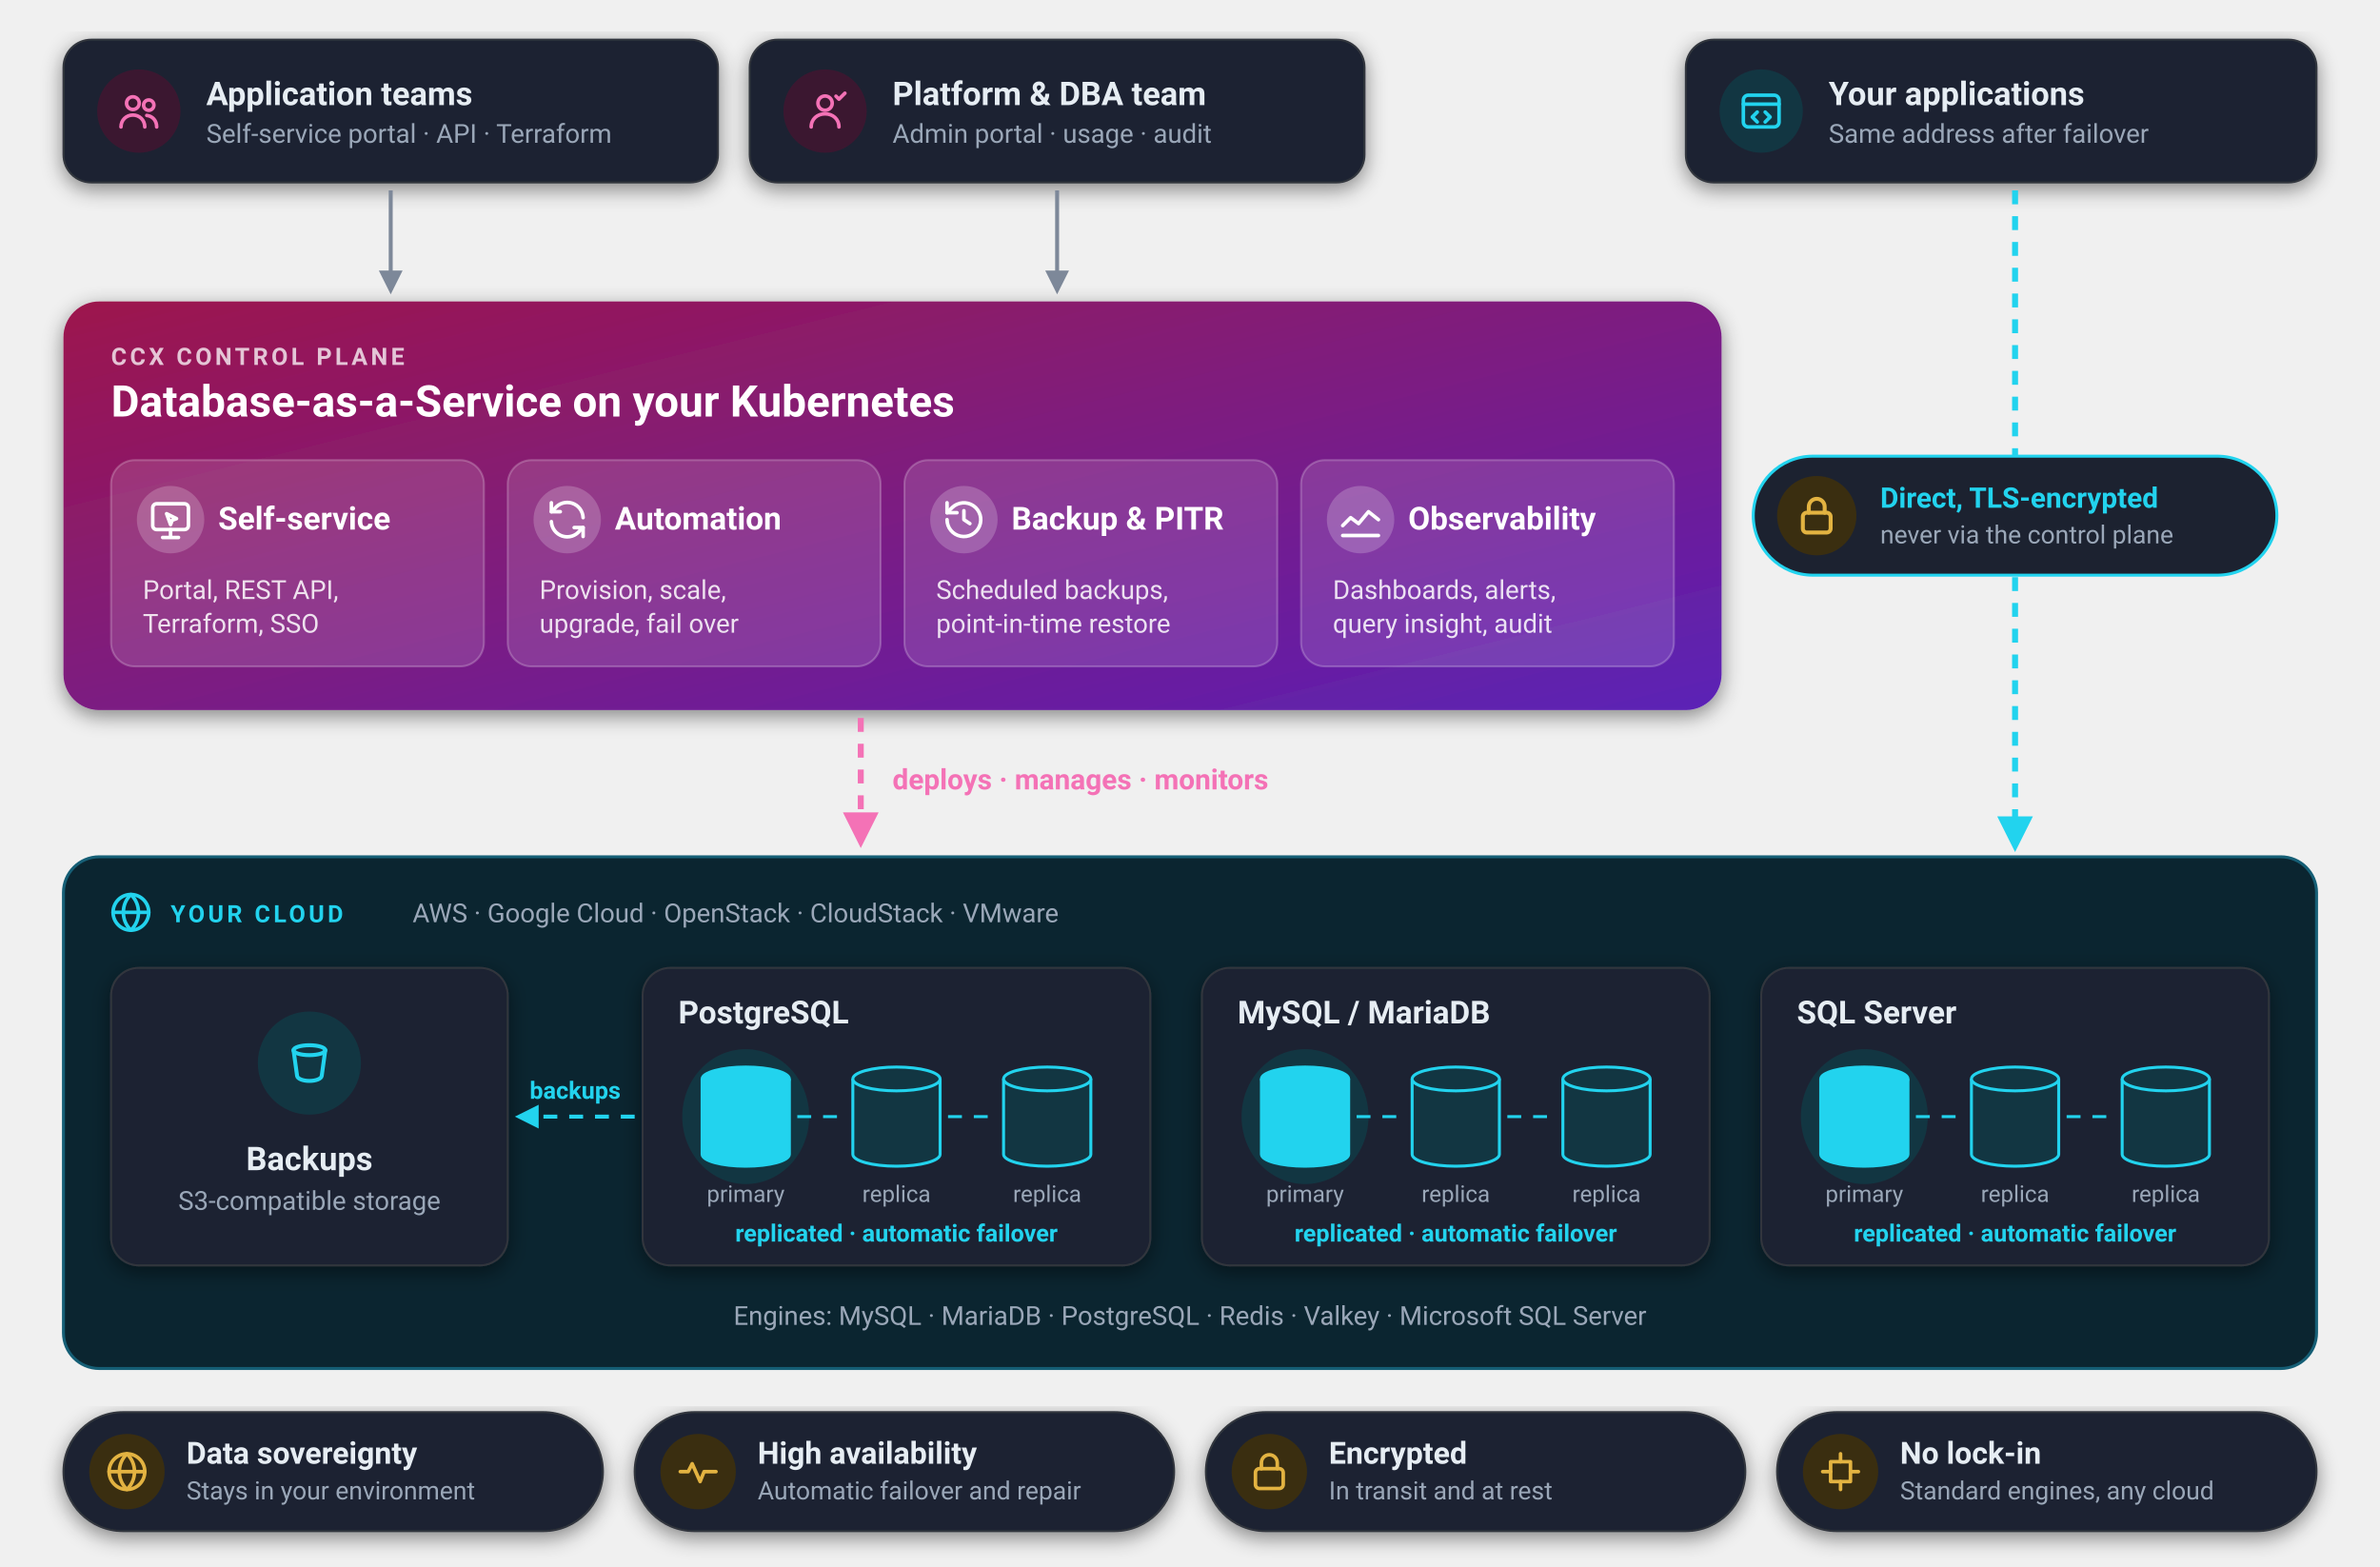
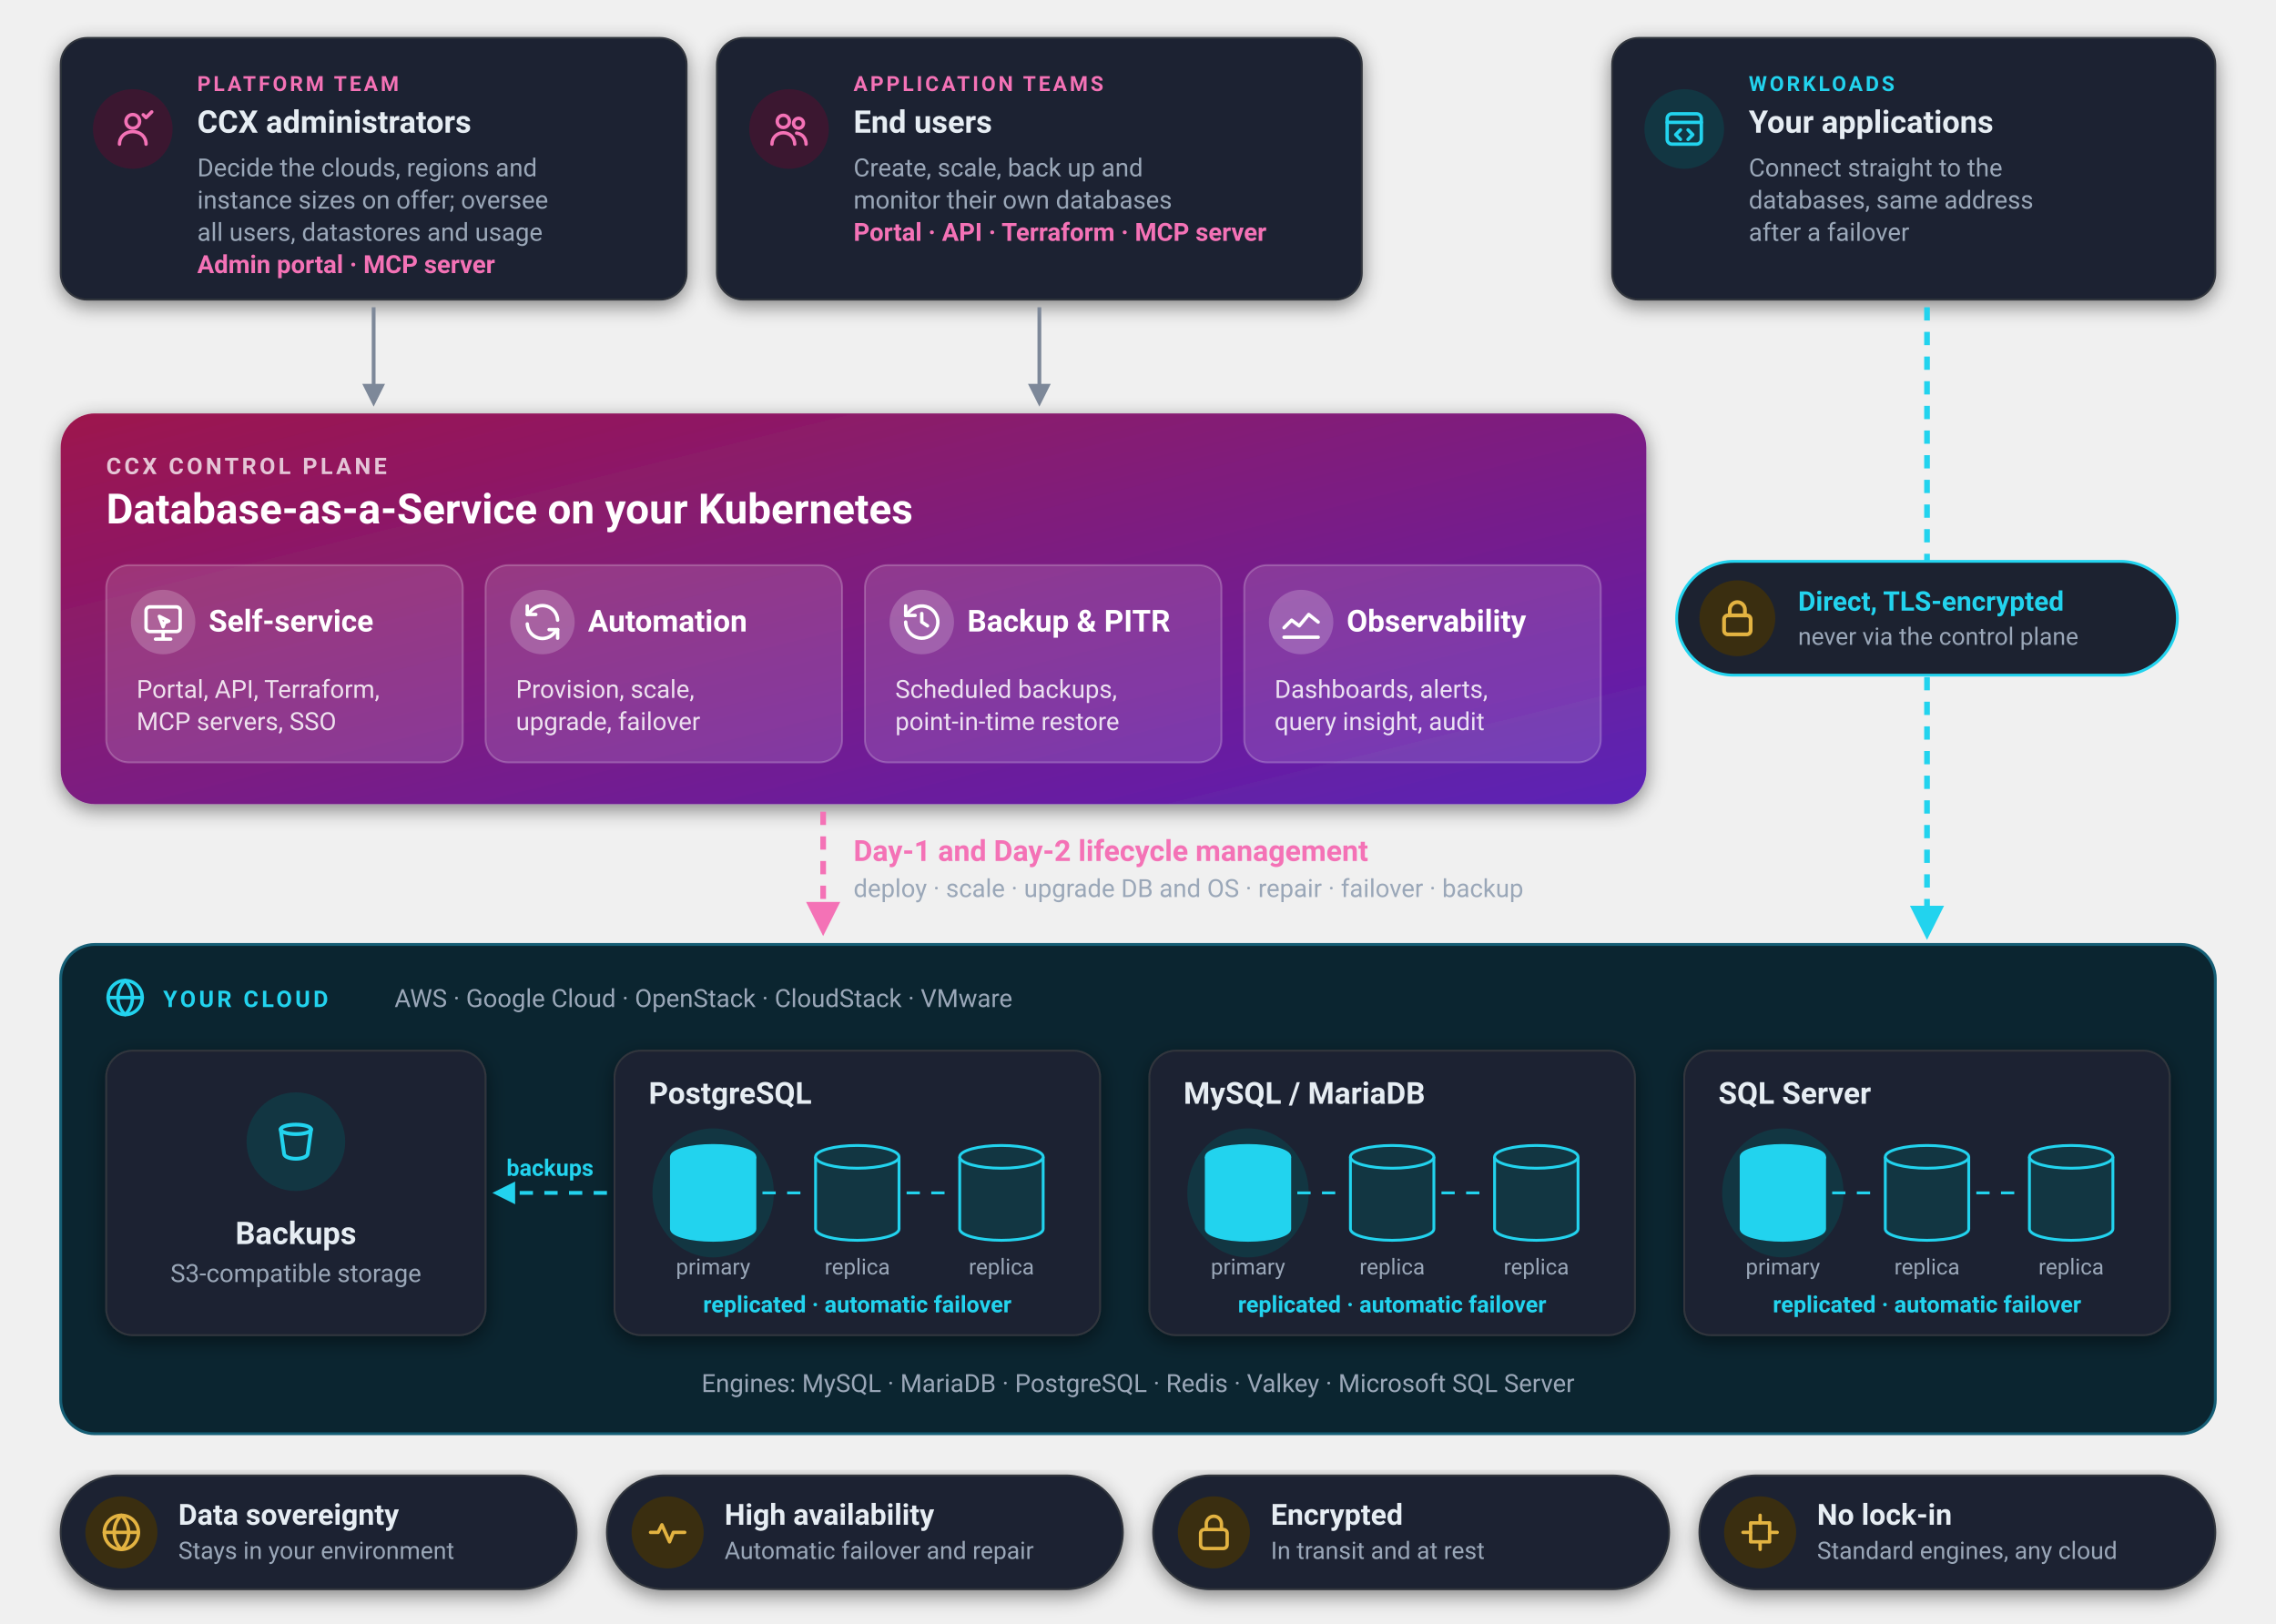
- <svg xmlns="http://www.w3.org/2000/svg" viewBox="0 0 1200 790" width="100%" role="img" aria-labelledby="ccxOvTitle ccxOvDesc" font-family="ui-sans-serif,system-ui,-apple-system,Segoe UI,Roboto,Helvetica,Arial,sans-serif">
+ <svg xmlns="http://www.w3.org/2000/svg" viewBox="0 0 1200 856" width="100%" role="img" aria-labelledby="ccxOvTitle ccxOvDesc" font-family="ui-sans-serif,system-ui,-apple-system,Segoe UI,Roboto,Helvetica,Arial,sans-serif">
  <defs>
    <linearGradient id="cpGrad" x1="0" y1="0" x2="1" y2="1">
      <stop offset="0" stop-color="#9d174d" />
      <stop offset="1" stop-color="#5b21b6" />
    </linearGradient>
    <filter id="sh" x="-10%" y="-10%" width="120%" height="140%">
      <feDropShadow dx="0" dy="3" stdDeviation="5" flood-color="#000000" flood-opacity="0.45" />
    </filter>
    <marker id="mA" viewBox="0 0 10 10" refX="8" refY="5" markerWidth="6" markerHeight="6" orient="auto">
      <path d="M0,0 L10,5 L0,10 z" fill="#7d8899" />
    </marker>
    <marker id="mCp" viewBox="0 0 10 10" refX="8" refY="5" markerWidth="6" markerHeight="6" orient="auto">
      <path d="M0,0 L10,5 L0,10 z" fill="#f472b6" />
    </marker>
    <marker id="mDp" viewBox="0 0 10 10" refX="8" refY="5" markerWidth="6" markerHeight="6" orient="auto">
      <path d="M0,0 L10,5 L0,10 z" fill="#22d3ee" />
    </marker>
  </defs>
  <style>.flow{stroke-dasharray:7 6;animation:flow 1.1s linear infinite}.flowSlow{animation-duration:2.2s}.pulse{animation:pulse 2.4s ease-in-out infinite;transform-box:fill-box;transform-origin:center}@keyframes flow{to{stroke-dashoffset:-13}}@keyframes pulse{0%,100%{opacity:.25}50%{opacity:.65}}@media (prefers-reduced-motion:reduce){.flow,.pulse{animation:none}}</style>
-   <rect x="32" y="20" width="330" height="72" rx="14" fill="#1c2230" stroke="#30363d" filter="url(#sh)" />
-   <circle cx="70" cy="56.0" r="21" fill="#3b1730" />
-   <g transform="translate(58,44.0)" fill="none" stroke="#f472b6" stroke-width="1.8" stroke-linecap="round" stroke-linejoin="round">
+   <rect x="32" y="20" width="330" height="138" rx="14" fill="#1c2230" stroke="#30363d" filter="url(#sh)" />
+   <circle cx="70" cy="68" r="21" fill="#3b1730" />
+   <g transform="translate(58,56)" fill="none" stroke="#f472b6" stroke-width="1.8" stroke-linecap="round" stroke-linejoin="round">
+     <circle cx="12" cy="8" r="3.6" />
+     <path d="M5 20c0-4 3.1-6.6 7-6.6s7 2.6 7 6.6" />
+     <path d="M17.5 4.5l1.5 1.5 3-3" />
+   </g>
+   <text x="104" y="48" font-size="11.0" font-weight="700" fill="#f472b6" letter-spacing="1.4">PLATFORM TEAM</text>
+   <text x="104" y="70" font-size="16.5" font-weight="700" fill="#e6edf3">CCX administrators</text>
+   <text x="104" y="93" font-size="13.2" font-weight="400" fill="#9aa7b8">Decide the clouds, regions and</text>
+   <text x="104" y="110" font-size="13.2" font-weight="400" fill="#9aa7b8">instance sizes on offer; oversee</text>
+   <text x="104" y="127" font-size="13.2" font-weight="400" fill="#9aa7b8">all users, datastores and usage</text>
+   <text x="104" y="144" font-size="13.2" font-weight="600" fill="#f472b6">Admin portal · MCP server</text>
+   <rect x="378" y="20" width="340" height="138" rx="14" fill="#1c2230" stroke="#30363d" filter="url(#sh)" />
+   <circle cx="416" cy="68" r="21" fill="#3b1730" />
+   <g transform="translate(404,56)" fill="none" stroke="#f472b6" stroke-width="1.8" stroke-linecap="round" stroke-linejoin="round">
    <circle cx="9" cy="8" r="3.2" />
    <path d="M3 20c0-3.5 2.7-6 6-6s6 2.5 6 6" />
    <circle cx="17" cy="9" r="2.6" />
    <path d="M16 14.2c2.9.3 5 2.6 5 5.8" />
  </g>
-   <text x="104" y="53.0" font-size="16.5" font-weight="700" fill="#e6edf3">Application teams</text>
-   <text x="104" y="72.0" font-size="13.2" fill="#9aa7b8">Self-service portal · API · Terraform</text>
-   <rect x="378" y="20" width="310" height="72" rx="14" fill="#1c2230" stroke="#30363d" filter="url(#sh)" />
-   <circle cx="416" cy="56.0" r="21" fill="#3b1730" />
-   <g transform="translate(404,44.0)" fill="none" stroke="#f472b6" stroke-width="1.8" stroke-linecap="round" stroke-linejoin="round">
-     <circle cx="12" cy="8" r="3.6" />
-     <path d="M5 20c0-4 3.1-6.6 7-6.6s7 2.6 7 6.6" />
-     <path d="M17.5 4.5l1.5 1.5 3-3" />
-   </g>
-   <text x="450" y="53.0" font-size="16.5" font-weight="700" fill="#e6edf3">Platform &amp; DBA team</text>
-   <text x="450" y="72.0" font-size="13.2" fill="#9aa7b8">Admin portal · usage · audit</text>
-   <rect x="850" y="20" width="318" height="72" rx="14" fill="#1c2230" stroke="#30363d" filter="url(#sh)" />
-   <circle cx="888" cy="56.0" r="21" fill="#123642" />
-   <g transform="translate(876,44.0)" fill="none" stroke="#22d3ee" stroke-width="1.8" stroke-linecap="round" stroke-linejoin="round">
+   <text x="450" y="48" font-size="11.0" font-weight="700" fill="#f472b6" letter-spacing="1.4">APPLICATION TEAMS</text>
+   <text x="450" y="70" font-size="16.5" font-weight="700" fill="#e6edf3">End users</text>
+   <text x="450" y="93" font-size="13.2" font-weight="400" fill="#9aa7b8">Create, scale, back up and</text>
+   <text x="450" y="110" font-size="13.2" font-weight="400" fill="#9aa7b8">monitor their own databases</text>
+   <text x="450" y="127" font-size="13.2" font-weight="600" fill="#f472b6">Portal · API · Terraform · MCP server</text>
+   <rect x="850" y="20" width="318" height="138" rx="14" fill="#1c2230" stroke="#30363d" filter="url(#sh)" />
+   <circle cx="888" cy="68" r="21" fill="#123642" />
+   <g transform="translate(876,56)" fill="none" stroke="#22d3ee" stroke-width="1.8" stroke-linecap="round" stroke-linejoin="round">
    <rect x="3" y="4" width="18" height="16" rx="2.5" />
    <path d="M3 8.5h18" />
    <path d="M10 12.5l-2.5 2.5 2.5 2.5M14 12.5l2.5 2.5-2.5 2.5" />
  </g>
-   <text x="922" y="53.0" font-size="16.5" font-weight="700" fill="#e6edf3">Your applications</text>
-   <text x="922" y="72.0" font-size="13.2" fill="#9aa7b8">Same address after failover</text>
-   <path d="M197,96 L197,146" stroke="#7d8899" stroke-width="2" marker-end="url(#mA)" />
-   <path d="M533,96 L533,146" stroke="#7d8899" stroke-width="2" marker-end="url(#mA)" />
-   <rect x="32" y="152" width="836" height="206" rx="18" fill="url(#cpGrad)" filter="url(#sh)" />
-   <text x="56" y="184" font-size="12.1" font-weight="700" fill="#ffffff" fill-opacity="0.75" letter-spacing="1.6">CCX CONTROL PLANE</text>
-   <text x="56" y="210" font-size="22.0" font-weight="700" fill="#ffffff">Database-as-a-Service on your Kubernetes</text>
-   <rect x="56.0" y="232" width="188.0" height="104" rx="12" fill="#ffffff" fill-opacity="0.13" stroke="#ffffff" stroke-opacity="0.22" />
-   <circle cx="86.0" cy="262" r="17" fill="#ffffff" fill-opacity="0.2" />
-   <g transform="translate(74.0,250)" fill="none" stroke="#ffffff" stroke-width="1.8" stroke-linecap="round" stroke-linejoin="round">
-     <rect x="3" y="4" width="18" height="13" rx="2" />
-     <path d="M8 21h8M12 17v4" />
-     <path d="M10 9l5 2.5-2.2.8-.8 2.2z" />
-   </g>
-   <text x="110.0" y="267" font-size="16.0" font-weight="700" fill="#ffffff">Self-service</text>
-   <text x="72.0" y="302" font-size="13.2" fill="#ffffff" fill-opacity="0.85">Portal, REST API,</text>
-   <text x="72.0" y="319" font-size="13.2" fill="#ffffff" fill-opacity="0.85">Terraform, SSO</text>
-   <rect x="256.0" y="232" width="188.0" height="104" rx="12" fill="#ffffff" fill-opacity="0.13" stroke="#ffffff" stroke-opacity="0.22" />
-   <circle cx="286.0" cy="262" r="17" fill="#ffffff" fill-opacity="0.2" />
-   <g transform="translate(274.0,250)" fill="none" stroke="#ffffff" stroke-width="1.8" stroke-linecap="round" stroke-linejoin="round">
-     <path d="M20 11a8 8 0 0 0-14.3-4.6L4 8" />
-     <path d="M4 3.5V8h4.5" />
-     <path d="M4 13a8 8 0 0 0 14.3 4.6L20 16" />
-     <path d="M20 20.5V16h-4.5" />
-   </g>
-   <text x="310.0" y="267" font-size="16.0" font-weight="700" fill="#ffffff">Automation</text>
-   <text x="272.0" y="302" font-size="13.2" fill="#ffffff" fill-opacity="0.85">Provision, scale,</text>
-   <text x="272.0" y="319" font-size="13.2" fill="#ffffff" fill-opacity="0.85">upgrade, fail over</text>
-   <rect x="456.0" y="232" width="188.0" height="104" rx="12" fill="#ffffff" fill-opacity="0.13" stroke="#ffffff" stroke-opacity="0.22" />
-   <circle cx="486.0" cy="262" r="17" fill="#ffffff" fill-opacity="0.2" />
-   <g transform="translate(474.0,250)" fill="none" stroke="#ffffff" stroke-width="1.8" stroke-linecap="round" stroke-linejoin="round">
-     <path d="M3.5 12a8.5 8.5 0 1 0 2.6-6.1L3.5 8.5" />
-     <path d="M3.5 3.5v5h5" />
-     <path d="M12 7.5V12l3 2" />
-   </g>
-   <text x="510.0" y="267" font-size="16.0" font-weight="700" fill="#ffffff">Backup &amp; PITR</text>
-   <text x="472.0" y="302" font-size="13.2" fill="#ffffff" fill-opacity="0.85">Scheduled backups,</text>
-   <text x="472.0" y="319" font-size="13.2" fill="#ffffff" fill-opacity="0.85">point-in-time restore</text>
-   <rect x="656.0" y="232" width="188.0" height="104" rx="12" fill="#ffffff" fill-opacity="0.13" stroke="#ffffff" stroke-opacity="0.22" />
-   <circle cx="686.0" cy="262" r="17" fill="#ffffff" fill-opacity="0.2" />
-   <g transform="translate(674.0,250)" fill="none" stroke="#ffffff" stroke-width="1.8" stroke-linecap="round" stroke-linejoin="round">
-     <path d="M3 20h18" />
-     <path d="M3 15l4-4 4 3 5-6 5 4" />
-   </g>
-   <text x="710.0" y="267" font-size="16.0" font-weight="700" fill="#ffffff">Observability</text>
-   <text x="672.0" y="302" font-size="13.2" fill="#ffffff" fill-opacity="0.85">Dashboards, alerts,</text>
-   <text x="672.0" y="319" font-size="13.2" fill="#ffffff" fill-opacity="0.85">query insight, audit</text>
-   <path class="flow flowSlow" d="M434,362 L434,424" stroke="#f472b6" stroke-width="3" marker-end="url(#mCp)" />
-   <text x="450" y="398" font-size="14.3" font-weight="700" fill="#f472b6">deploys · manages · monitors</text>
-   <rect x="32" y="432" width="1136" height="258" rx="18" fill="#0b2530" stroke="#155e75" stroke-width="1.5" />
-   <g transform="translate(54,448)" fill="none" stroke="#22d3ee" stroke-width="1.8" stroke-linecap="round" stroke-linejoin="round">
-     <circle cx="12" cy="12" r="9" />
-     <path d="M3 12h18M12 3c2.6 2.6 3.8 5.6 3.8 9s-1.2 6.4-3.8 9c-2.6-2.6-3.8-5.6-3.8-9S9.4 5.6 12 3z" />
-   </g>
-   <text x="86" y="465" font-size="12.1" font-weight="700" fill="#22d3ee" letter-spacing="1.6">YOUR CLOUD</text>
-   <text x="208" y="465" font-size="13.2" fill="#9aa7b8">AWS · Google Cloud · OpenStack · CloudStack · VMware</text>
-   <rect x="56" y="488" width="200" height="150" rx="14" fill="#1c2230" stroke="#30363d" filter="url(#sh)" />
-   <circle cx="156.0" cy="536" r="26" fill="#123642" />
-   <g transform="translate(144.0,524)" fill="none" stroke="#22d3ee" stroke-width="2" stroke-linecap="round" stroke-linejoin="round">
-     <ellipse cx="12" cy="5.5" rx="8" ry="2.5" />
-     <path d="M4 5.5l1.8 13c.2 1.4 2.9 2.5 6.2 2.5s6-1.1 6.2-2.5L20 5.5" />
-   </g>
-   <text x="156.0" y="590" font-size="16.5" font-weight="700" fill="#e6edf3" text-anchor="middle">Backups</text>
-   <text x="156.0" y="610" font-size="13.2" fill="#9aa7b8" text-anchor="middle">S3-compatible storage</text>
-   <rect x="324" y="488" width="256" height="150" rx="14" fill="#1c2230" stroke="#30363d" filter="url(#sh)" />
-   <text x="342" y="516" font-size="16.0" font-weight="700" fill="#e6edf3">PostgreSQL</text>
-   <ellipse class="pulse" cx="376.0" cy="563" rx="32" ry="34" fill="#123642" />
-   <path d="M354,544 L354,582 A22.0,6 0 0 0 398,582 L398,544" fill="#22d3ee" stroke="#22d3ee" stroke-width="1.5" />
-   <ellipse cx="376.0" cy="544" rx="22.0" ry="6" fill="#22d3ee" stroke="#22d3ee" stroke-width="1.5" />
-   <text x="376.0" y="606" font-size="11.6" fill="#9aa7b8" text-anchor="middle">primary</text>
-   <path d="M430,544 L430,582 A22.0,6 0 0 0 474,582 L474,544" fill="#123642" stroke="#22d3ee" stroke-width="1.5" />
-   <ellipse cx="452.0" cy="544" rx="22.0" ry="6" fill="#123642" stroke="#22d3ee" stroke-width="1.5" />
-   <text x="452.0" y="606" font-size="11.6" fill="#9aa7b8" text-anchor="middle">replica</text>
-   <path d="M506,544 L506,582 A22.0,6 0 0 0 550,582 L550,544" fill="#123642" stroke="#22d3ee" stroke-width="1.5" />
-   <ellipse cx="528.0" cy="544" rx="22.0" ry="6" fill="#123642" stroke="#22d3ee" stroke-width="1.5" />
-   <text x="528.0" y="606" font-size="11.6" fill="#9aa7b8" text-anchor="middle">replica</text>
-   <path d="M402,563 L426,563" stroke="#22d3ee" stroke-width="1.5" class="flow flowSlow" />
-   <path d="M478,563 L502,563" stroke="#22d3ee" stroke-width="1.5" class="flow flowSlow" />
-   <text x="452.0" y="626" font-size="12.1" font-weight="600" fill="#22d3ee" text-anchor="middle">replicated · automatic failover</text>
-   <rect x="606" y="488" width="256" height="150" rx="14" fill="#1c2230" stroke="#30363d" filter="url(#sh)" />
-   <text x="624" y="516" font-size="16.0" font-weight="700" fill="#e6edf3">MySQL / MariaDB</text>
-   <ellipse class="pulse" cx="658.0" cy="563" rx="32" ry="34" fill="#123642" />
-   <path d="M636,544 L636,582 A22.0,6 0 0 0 680,582 L680,544" fill="#22d3ee" stroke="#22d3ee" stroke-width="1.5" />
-   <ellipse cx="658.0" cy="544" rx="22.0" ry="6" fill="#22d3ee" stroke="#22d3ee" stroke-width="1.5" />
-   <text x="658.0" y="606" font-size="11.6" fill="#9aa7b8" text-anchor="middle">primary</text>
-   <path d="M712,544 L712,582 A22.0,6 0 0 0 756,582 L756,544" fill="#123642" stroke="#22d3ee" stroke-width="1.5" />
-   <ellipse cx="734.0" cy="544" rx="22.0" ry="6" fill="#123642" stroke="#22d3ee" stroke-width="1.5" />
-   <text x="734.0" y="606" font-size="11.6" fill="#9aa7b8" text-anchor="middle">replica</text>
-   <path d="M788,544 L788,582 A22.0,6 0 0 0 832,582 L832,544" fill="#123642" stroke="#22d3ee" stroke-width="1.5" />
-   <ellipse cx="810.0" cy="544" rx="22.0" ry="6" fill="#123642" stroke="#22d3ee" stroke-width="1.5" />
-   <text x="810.0" y="606" font-size="11.6" fill="#9aa7b8" text-anchor="middle">replica</text>
-   <path d="M684,563 L708,563" stroke="#22d3ee" stroke-width="1.5" class="flow flowSlow" />
-   <path d="M760,563 L784,563" stroke="#22d3ee" stroke-width="1.5" class="flow flowSlow" />
-   <text x="734.0" y="626" font-size="12.1" font-weight="600" fill="#22d3ee" text-anchor="middle">replicated · automatic failover</text>
-   <rect x="888" y="488" width="256" height="150" rx="14" fill="#1c2230" stroke="#30363d" filter="url(#sh)" />
-   <text x="906" y="516" font-size="16.0" font-weight="700" fill="#e6edf3">SQL Server</text>
-   <ellipse class="pulse" cx="940.0" cy="563" rx="32" ry="34" fill="#123642" />
-   <path d="M918,544 L918,582 A22.0,6 0 0 0 962,582 L962,544" fill="#22d3ee" stroke="#22d3ee" stroke-width="1.5" />
-   <ellipse cx="940.0" cy="544" rx="22.0" ry="6" fill="#22d3ee" stroke="#22d3ee" stroke-width="1.5" />
-   <text x="940.0" y="606" font-size="11.6" fill="#9aa7b8" text-anchor="middle">primary</text>
-   <path d="M994,544 L994,582 A22.0,6 0 0 0 1038,582 L1038,544" fill="#123642" stroke="#22d3ee" stroke-width="1.5" />
-   <ellipse cx="1016.0" cy="544" rx="22.0" ry="6" fill="#123642" stroke="#22d3ee" stroke-width="1.5" />
-   <text x="1016.0" y="606" font-size="11.6" fill="#9aa7b8" text-anchor="middle">replica</text>
-   <path d="M1070,544 L1070,582 A22.0,6 0 0 0 1114,582 L1114,544" fill="#123642" stroke="#22d3ee" stroke-width="1.5" />
-   <ellipse cx="1092.0" cy="544" rx="22.0" ry="6" fill="#123642" stroke="#22d3ee" stroke-width="1.5" />
-   <text x="1092.0" y="606" font-size="11.6" fill="#9aa7b8" text-anchor="middle">replica</text>
-   <path d="M966,563 L990,563" stroke="#22d3ee" stroke-width="1.5" class="flow flowSlow" />
-   <path d="M1042,563 L1066,563" stroke="#22d3ee" stroke-width="1.5" class="flow flowSlow" />
-   <text x="1016.0" y="626" font-size="12.1" font-weight="600" fill="#22d3ee" text-anchor="middle">replicated · automatic failover</text>
-   <path class="flow flowSlow" d="M320,563 L262,563" stroke="#22d3ee" stroke-width="2" marker-end="url(#mDp)" />
-   <text x="290.0" y="554" font-size="12.1" font-weight="600" fill="#22d3ee" text-anchor="middle">backups</text>
-   <text x="600.0" y="668" font-size="13.2" fill="#9aa7b8" text-anchor="middle">Engines: MySQL · MariaDB · PostgreSQL · Redis · Valkey · Microsoft SQL Server</text>
-   <path class="flow" d="M1016,96 L1016,426" stroke="#22d3ee" stroke-width="3" marker-end="url(#mDp)" />
-   <rect x="884" y="230" width="264" height="60" rx="30" fill="#1c2230" stroke="#22d3ee" stroke-width="1.5" />
-   <circle cx="916" cy="260" r="20" fill="#3a2e10" />
-   <g transform="translate(904,248)" fill="none" stroke="#e3b341" stroke-width="2" stroke-linecap="round" stroke-linejoin="round">
-     <rect x="5" y="10.5" width="14" height="10" rx="2" />
-     <path d="M8 10.5V7.5a4 4 0 0 1 8 0v3" />
-   </g>
-   <text x="948" y="256" font-size="14.3" font-weight="700" fill="#22d3ee">Direct, TLS-encrypted</text>
-   <text x="948" y="274" font-size="12.7" fill="#9aa7b8">never via the control plane</text>
-   <rect x="32.0" y="712" width="272.0" height="60" rx="30" fill="#1c2230" stroke="#30363d" filter="url(#sh)" />
-   <circle cx="64.0" cy="742" r="19" fill="#3a2e10" />
-   <g transform="translate(52.0,730)" fill="none" stroke="#e3b341" stroke-width="1.8" stroke-linecap="round" stroke-linejoin="round">
-     <circle cx="12" cy="12" r="9" />
-     <path d="M3 12h18M12 3c2.6 2.6 3.8 5.6 3.8 9s-1.2 6.4-3.8 9c-2.6-2.6-3.8-5.6-3.8-9S9.4 5.6 12 3z" />
-   </g>
-   <text x="94.0" y="738" font-size="15.4" font-weight="700" fill="#e6edf3">Data sovereignty</text>
-   <text x="94.0" y="756" font-size="12.7" fill="#9aa7b8">Stays in your environment</text>
-   <rect x="320.0" y="712" width="272.0" height="60" rx="30" fill="#1c2230" stroke="#30363d" filter="url(#sh)" />
-   <circle cx="352.0" cy="742" r="19" fill="#3a2e10" />
-   <g transform="translate(340.0,730)" fill="none" stroke="#e3b341" stroke-width="1.8" stroke-linecap="round" stroke-linejoin="round">
-     <path d="M3 12h4l2-4 4 9 2-5h6" />
-   </g>
-   <text x="382.0" y="738" font-size="15.4" font-weight="700" fill="#e6edf3">High availability</text>
-   <text x="382.0" y="756" font-size="12.7" fill="#9aa7b8">Automatic failover and repair</text>
-   <rect x="608.0" y="712" width="272.0" height="60" rx="30" fill="#1c2230" stroke="#30363d" filter="url(#sh)" />
-   <circle cx="640.0" cy="742" r="19" fill="#3a2e10" />
-   <g transform="translate(628.0,730)" fill="none" stroke="#e3b341" stroke-width="1.8" stroke-linecap="round" stroke-linejoin="round">
-     <rect x="5" y="10.5" width="14" height="10" rx="2" />
-     <path d="M8 10.5V7.5a4 4 0 0 1 8 0v3" />
-   </g>
-   <text x="670.0" y="738" font-size="15.4" font-weight="700" fill="#e6edf3">Encrypted</text>
-   <text x="670.0" y="756" font-size="12.7" fill="#9aa7b8">In transit and at rest</text>
-   <rect x="896.0" y="712" width="272.0" height="60" rx="30" fill="#1c2230" stroke="#30363d" filter="url(#sh)" />
-   <circle cx="928.0" cy="742" r="19" fill="#3a2e10" />
-   <g transform="translate(916.0,730)" fill="none" stroke="#e3b341" stroke-width="1.8" stroke-linecap="round" stroke-linejoin="round">
-     <path d="M7 7h10v10H7z" />
-     <path d="M3 12h4M17 12h4M12 3v4M12 17v4" />
-   </g>
-   <text x="958.0" y="738" font-size="15.4" font-weight="700" fill="#e6edf3">No lock-in</text>
-   <text x="958.0" y="756" font-size="12.7" fill="#9aa7b8">Standard engines, any cloud</text>
+   <text x="922" y="48" font-size="11.0" font-weight="700" fill="#22d3ee" letter-spacing="1.4">WORKLOADS</text>
+   <text x="922" y="70" font-size="16.5" font-weight="700" fill="#e6edf3">Your applications</text>
+   <text x="922" y="93" font-size="13.2" font-weight="400" fill="#9aa7b8">Connect straight to the</text>
+   <text x="922" y="110" font-size="13.2" font-weight="400" fill="#9aa7b8">databases, same address</text>
+   <text x="922" y="127" font-size="13.2" font-weight="400" fill="#9aa7b8">after a failover</text>
+   <g transform="translate(0,66)">
+     <path d="M197,96 L197,146" stroke="#7d8899" stroke-width="2" marker-end="url(#mA)" />
+     <path d="M548,96 L548,146" stroke="#7d8899" stroke-width="2" marker-end="url(#mA)" />
+     <rect x="32" y="152" width="836" height="206" rx="18" fill="url(#cpGrad)" filter="url(#sh)" />
+     <text x="56" y="184" font-size="12.1" font-weight="700" fill="#ffffff" fill-opacity="0.75" letter-spacing="1.6">CCX CONTROL PLANE</text>
+     <text x="56" y="210" font-size="22.0" font-weight="700" fill="#ffffff">Database-as-a-Service on your Kubernetes</text>
+     <rect x="56.0" y="232" width="188.0" height="104" rx="12" fill="#ffffff" fill-opacity="0.13" stroke="#ffffff" stroke-opacity="0.22" />
+     <circle cx="86.0" cy="262" r="17" fill="#ffffff" fill-opacity="0.2" />
+     <g transform="translate(74.0,250)" fill="none" stroke="#ffffff" stroke-width="1.8" stroke-linecap="round" stroke-linejoin="round">
+       <rect x="3" y="4" width="18" height="13" rx="2" />
+       <path d="M8 21h8M12 17v4" />
+       <path d="M10 9l5 2.5-2.2.8-.8 2.2z" />
+     </g>
+     <text x="110.0" y="267" font-size="16.0" font-weight="700" fill="#ffffff">Self-service</text>
+     <text x="72.0" y="302" font-size="13.2" fill="#ffffff" fill-opacity="0.85">Portal, API, Terraform,</text>
+     <text x="72.0" y="319" font-size="13.2" fill="#ffffff" fill-opacity="0.85">MCP servers, SSO</text>
+     <rect x="256.0" y="232" width="188.0" height="104" rx="12" fill="#ffffff" fill-opacity="0.13" stroke="#ffffff" stroke-opacity="0.22" />
+     <circle cx="286.0" cy="262" r="17" fill="#ffffff" fill-opacity="0.2" />
+     <g transform="translate(274.0,250)" fill="none" stroke="#ffffff" stroke-width="1.8" stroke-linecap="round" stroke-linejoin="round">
+       <path d="M20 11a8 8 0 0 0-14.3-4.6L4 8" />
+       <path d="M4 3.5V8h4.5" />
+       <path d="M4 13a8 8 0 0 0 14.3 4.6L20 16" />
+       <path d="M20 20.5V16h-4.5" />
+     </g>
+     <text x="310.0" y="267" font-size="16.0" font-weight="700" fill="#ffffff">Automation</text>
+     <text x="272.0" y="302" font-size="13.2" fill="#ffffff" fill-opacity="0.85">Provision, scale,</text>
+     <text x="272.0" y="319" font-size="13.2" fill="#ffffff" fill-opacity="0.85">upgrade, failover</text>
+     <rect x="456.0" y="232" width="188.0" height="104" rx="12" fill="#ffffff" fill-opacity="0.13" stroke="#ffffff" stroke-opacity="0.22" />
+     <circle cx="486.0" cy="262" r="17" fill="#ffffff" fill-opacity="0.2" />
+     <g transform="translate(474.0,250)" fill="none" stroke="#ffffff" stroke-width="1.8" stroke-linecap="round" stroke-linejoin="round">
+       <path d="M3.5 12a8.5 8.5 0 1 0 2.6-6.1L3.5 8.5" />
+       <path d="M3.5 3.5v5h5" />
+       <path d="M12 7.5V12l3 2" />
+     </g>
+     <text x="510.0" y="267" font-size="16.0" font-weight="700" fill="#ffffff">Backup &amp; PITR</text>
+     <text x="472.0" y="302" font-size="13.2" fill="#ffffff" fill-opacity="0.85">Scheduled backups,</text>
+     <text x="472.0" y="319" font-size="13.2" fill="#ffffff" fill-opacity="0.85">point-in-time restore</text>
+     <rect x="656.0" y="232" width="188.0" height="104" rx="12" fill="#ffffff" fill-opacity="0.13" stroke="#ffffff" stroke-opacity="0.22" />
+     <circle cx="686.0" cy="262" r="17" fill="#ffffff" fill-opacity="0.2" />
+     <g transform="translate(674.0,250)" fill="none" stroke="#ffffff" stroke-width="1.8" stroke-linecap="round" stroke-linejoin="round">
+       <path d="M3 20h18" />
+       <path d="M3 15l4-4 4 3 5-6 5 4" />
+     </g>
+     <text x="710.0" y="267" font-size="16.0" font-weight="700" fill="#ffffff">Observability</text>
+     <text x="672.0" y="302" font-size="13.2" fill="#ffffff" fill-opacity="0.85">Dashboards, alerts,</text>
+     <text x="672.0" y="319" font-size="13.2" fill="#ffffff" fill-opacity="0.85">query insight, audit</text>
+     <path class="flow flowSlow" d="M434,362 L434,424" stroke="#f472b6" stroke-width="3" marker-end="url(#mCp)" />
+     <text x="450" y="388" font-size="15.4" font-weight="700" fill="#f472b6">Day-1 and Day-2 lifecycle management</text>
+     <text x="450" y="407" font-size="13.2" fill="#9aa7b8">deploy · scale · upgrade DB and OS · repair · failover · backup</text>
+     <rect x="32" y="432" width="1136" height="258" rx="18" fill="#0b2530" stroke="#155e75" stroke-width="1.5" />
+     <g transform="translate(54,448)" fill="none" stroke="#22d3ee" stroke-width="1.8" stroke-linecap="round" stroke-linejoin="round">
+       <circle cx="12" cy="12" r="9" />
+       <path d="M3 12h18M12 3c2.6 2.6 3.8 5.6 3.8 9s-1.2 6.4-3.8 9c-2.6-2.6-3.8-5.6-3.8-9S9.4 5.6 12 3z" />
+     </g>
+     <text x="86" y="465" font-size="12.1" font-weight="700" fill="#22d3ee" letter-spacing="1.6">YOUR CLOUD</text>
+     <text x="208" y="465" font-size="13.2" fill="#9aa7b8">AWS · Google Cloud · OpenStack · CloudStack · VMware</text>
+     <rect x="56" y="488" width="200" height="150" rx="14" fill="#1c2230" stroke="#30363d" filter="url(#sh)" />
+     <circle cx="156.0" cy="536" r="26" fill="#123642" />
+     <g transform="translate(144.0,524)" fill="none" stroke="#22d3ee" stroke-width="2" stroke-linecap="round" stroke-linejoin="round">
+       <ellipse cx="12" cy="5.5" rx="8" ry="2.5" />
+       <path d="M4 5.5l1.8 13c.2 1.4 2.9 2.5 6.2 2.5s6-1.1 6.2-2.5L20 5.5" />
+     </g>
+     <text x="156.0" y="590" font-size="16.5" font-weight="700" fill="#e6edf3" text-anchor="middle">Backups</text>
+     <text x="156.0" y="610" font-size="13.2" fill="#9aa7b8" text-anchor="middle">S3-compatible storage</text>
+     <rect x="324" y="488" width="256" height="150" rx="14" fill="#1c2230" stroke="#30363d" filter="url(#sh)" />
+     <text x="342" y="516" font-size="16.0" font-weight="700" fill="#e6edf3">PostgreSQL</text>
+     <ellipse class="pulse" cx="376.0" cy="563" rx="32" ry="34" fill="#123642" />
+     <path d="M354,544 L354,582 A22.0,6 0 0 0 398,582 L398,544" fill="#22d3ee" stroke="#22d3ee" stroke-width="1.5" />
+     <ellipse cx="376.0" cy="544" rx="22.0" ry="6" fill="#22d3ee" stroke="#22d3ee" stroke-width="1.5" />
+     <text x="376.0" y="606" font-size="11.6" fill="#9aa7b8" text-anchor="middle">primary</text>
+     <path d="M430,544 L430,582 A22.0,6 0 0 0 474,582 L474,544" fill="#123642" stroke="#22d3ee" stroke-width="1.5" />
+     <ellipse cx="452.0" cy="544" rx="22.0" ry="6" fill="#123642" stroke="#22d3ee" stroke-width="1.5" />
+     <text x="452.0" y="606" font-size="11.6" fill="#9aa7b8" text-anchor="middle">replica</text>
+     <path d="M506,544 L506,582 A22.0,6 0 0 0 550,582 L550,544" fill="#123642" stroke="#22d3ee" stroke-width="1.5" />
+     <ellipse cx="528.0" cy="544" rx="22.0" ry="6" fill="#123642" stroke="#22d3ee" stroke-width="1.5" />
+     <text x="528.0" y="606" font-size="11.6" fill="#9aa7b8" text-anchor="middle">replica</text>
+     <path d="M402,563 L426,563" stroke="#22d3ee" stroke-width="1.5" class="flow flowSlow" />
+     <path d="M478,563 L502,563" stroke="#22d3ee" stroke-width="1.5" class="flow flowSlow" />
+     <text x="452.0" y="626" font-size="12.1" font-weight="600" fill="#22d3ee" text-anchor="middle">replicated · automatic failover</text>
+     <rect x="606" y="488" width="256" height="150" rx="14" fill="#1c2230" stroke="#30363d" filter="url(#sh)" />
+     <text x="624" y="516" font-size="16.0" font-weight="700" fill="#e6edf3">MySQL / MariaDB</text>
+     <ellipse class="pulse" cx="658.0" cy="563" rx="32" ry="34" fill="#123642" />
+     <path d="M636,544 L636,582 A22.0,6 0 0 0 680,582 L680,544" fill="#22d3ee" stroke="#22d3ee" stroke-width="1.5" />
+     <ellipse cx="658.0" cy="544" rx="22.0" ry="6" fill="#22d3ee" stroke="#22d3ee" stroke-width="1.5" />
+     <text x="658.0" y="606" font-size="11.6" fill="#9aa7b8" text-anchor="middle">primary</text>
+     <path d="M712,544 L712,582 A22.0,6 0 0 0 756,582 L756,544" fill="#123642" stroke="#22d3ee" stroke-width="1.5" />
+     <ellipse cx="734.0" cy="544" rx="22.0" ry="6" fill="#123642" stroke="#22d3ee" stroke-width="1.5" />
+     <text x="734.0" y="606" font-size="11.6" fill="#9aa7b8" text-anchor="middle">replica</text>
+     <path d="M788,544 L788,582 A22.0,6 0 0 0 832,582 L832,544" fill="#123642" stroke="#22d3ee" stroke-width="1.5" />
+     <ellipse cx="810.0" cy="544" rx="22.0" ry="6" fill="#123642" stroke="#22d3ee" stroke-width="1.5" />
+     <text x="810.0" y="606" font-size="11.6" fill="#9aa7b8" text-anchor="middle">replica</text>
+     <path d="M684,563 L708,563" stroke="#22d3ee" stroke-width="1.5" class="flow flowSlow" />
+     <path d="M760,563 L784,563" stroke="#22d3ee" stroke-width="1.5" class="flow flowSlow" />
+     <text x="734.0" y="626" font-size="12.1" font-weight="600" fill="#22d3ee" text-anchor="middle">replicated · automatic failover</text>
+     <rect x="888" y="488" width="256" height="150" rx="14" fill="#1c2230" stroke="#30363d" filter="url(#sh)" />
+     <text x="906" y="516" font-size="16.0" font-weight="700" fill="#e6edf3">SQL Server</text>
+     <ellipse class="pulse" cx="940.0" cy="563" rx="32" ry="34" fill="#123642" />
+     <path d="M918,544 L918,582 A22.0,6 0 0 0 962,582 L962,544" fill="#22d3ee" stroke="#22d3ee" stroke-width="1.5" />
+     <ellipse cx="940.0" cy="544" rx="22.0" ry="6" fill="#22d3ee" stroke="#22d3ee" stroke-width="1.5" />
+     <text x="940.0" y="606" font-size="11.6" fill="#9aa7b8" text-anchor="middle">primary</text>
+     <path d="M994,544 L994,582 A22.0,6 0 0 0 1038,582 L1038,544" fill="#123642" stroke="#22d3ee" stroke-width="1.5" />
+     <ellipse cx="1016.0" cy="544" rx="22.0" ry="6" fill="#123642" stroke="#22d3ee" stroke-width="1.5" />
+     <text x="1016.0" y="606" font-size="11.6" fill="#9aa7b8" text-anchor="middle">replica</text>
+     <path d="M1070,544 L1070,582 A22.0,6 0 0 0 1114,582 L1114,544" fill="#123642" stroke="#22d3ee" stroke-width="1.5" />
+     <ellipse cx="1092.0" cy="544" rx="22.0" ry="6" fill="#123642" stroke="#22d3ee" stroke-width="1.5" />
+     <text x="1092.0" y="606" font-size="11.6" fill="#9aa7b8" text-anchor="middle">replica</text>
+     <path d="M966,563 L990,563" stroke="#22d3ee" stroke-width="1.5" class="flow flowSlow" />
+     <path d="M1042,563 L1066,563" stroke="#22d3ee" stroke-width="1.5" class="flow flowSlow" />
+     <text x="1016.0" y="626" font-size="12.1" font-weight="600" fill="#22d3ee" text-anchor="middle">replicated · automatic failover</text>
+     <path class="flow flowSlow" d="M320,563 L262,563" stroke="#22d3ee" stroke-width="2" marker-end="url(#mDp)" />
+     <text x="290.0" y="554" font-size="12.1" font-weight="600" fill="#22d3ee" text-anchor="middle">backups</text>
+     <text x="600.0" y="668" font-size="13.2" fill="#9aa7b8" text-anchor="middle">Engines: MySQL · MariaDB · PostgreSQL · Redis · Valkey · Microsoft SQL Server</text>
+     <path class="flow" d="M1016,96 L1016,426" stroke="#22d3ee" stroke-width="3" marker-end="url(#mDp)" />
+     <rect x="884" y="230" width="264" height="60" rx="30" fill="#1c2230" stroke="#22d3ee" stroke-width="1.5" />
+     <circle cx="916" cy="260" r="20" fill="#3a2e10" />
+     <g transform="translate(904,248)" fill="none" stroke="#e3b341" stroke-width="2" stroke-linecap="round" stroke-linejoin="round">
+       <rect x="5" y="10.5" width="14" height="10" rx="2" />
+       <path d="M8 10.5V7.5a4 4 0 0 1 8 0v3" />
+     </g>
+     <text x="948" y="256" font-size="14.3" font-weight="700" fill="#22d3ee">Direct, TLS-encrypted</text>
+     <text x="948" y="274" font-size="12.7" fill="#9aa7b8">never via the control plane</text>
+     <rect x="32.0" y="712" width="272.0" height="60" rx="30" fill="#1c2230" stroke="#30363d" filter="url(#sh)" />
+     <circle cx="64.0" cy="742" r="19" fill="#3a2e10" />
+     <g transform="translate(52.0,730)" fill="none" stroke="#e3b341" stroke-width="1.8" stroke-linecap="round" stroke-linejoin="round">
+       <circle cx="12" cy="12" r="9" />
+       <path d="M3 12h18M12 3c2.6 2.6 3.8 5.6 3.8 9s-1.2 6.4-3.8 9c-2.6-2.6-3.8-5.6-3.8-9S9.4 5.6 12 3z" />
+     </g>
+     <text x="94.0" y="738" font-size="15.4" font-weight="700" fill="#e6edf3">Data sovereignty</text>
+     <text x="94.0" y="756" font-size="12.7" fill="#9aa7b8">Stays in your environment</text>
+     <rect x="320.0" y="712" width="272.0" height="60" rx="30" fill="#1c2230" stroke="#30363d" filter="url(#sh)" />
+     <circle cx="352.0" cy="742" r="19" fill="#3a2e10" />
+     <g transform="translate(340.0,730)" fill="none" stroke="#e3b341" stroke-width="1.8" stroke-linecap="round" stroke-linejoin="round">
+       <path d="M3 12h4l2-4 4 9 2-5h6" />
+     </g>
+     <text x="382.0" y="738" font-size="15.4" font-weight="700" fill="#e6edf3">High availability</text>
+     <text x="382.0" y="756" font-size="12.7" fill="#9aa7b8">Automatic failover and repair</text>
+     <rect x="608.0" y="712" width="272.0" height="60" rx="30" fill="#1c2230" stroke="#30363d" filter="url(#sh)" />
+     <circle cx="640.0" cy="742" r="19" fill="#3a2e10" />
+     <g transform="translate(628.0,730)" fill="none" stroke="#e3b341" stroke-width="1.8" stroke-linecap="round" stroke-linejoin="round">
+       <rect x="5" y="10.5" width="14" height="10" rx="2" />
+       <path d="M8 10.5V7.5a4 4 0 0 1 8 0v3" />
+     </g>
+     <text x="670.0" y="738" font-size="15.4" font-weight="700" fill="#e6edf3">Encrypted</text>
+     <text x="670.0" y="756" font-size="12.7" fill="#9aa7b8">In transit and at rest</text>
+     <rect x="896.0" y="712" width="272.0" height="60" rx="30" fill="#1c2230" stroke="#30363d" filter="url(#sh)" />
+     <circle cx="928.0" cy="742" r="19" fill="#3a2e10" />
+     <g transform="translate(916.0,730)" fill="none" stroke="#e3b341" stroke-width="1.8" stroke-linecap="round" stroke-linejoin="round">
+       <path d="M7 7h10v10H7z" />
+       <path d="M3 12h4M17 12h4M12 3v4M12 17v4" />
+     </g>
+     <text x="958.0" y="738" font-size="15.4" font-weight="700" fill="#e6edf3">No lock-in</text>
+     <text x="958.0" y="756" font-size="12.7" fill="#9aa7b8">Standard engines, any cloud</text>
+   </g>
</svg>
